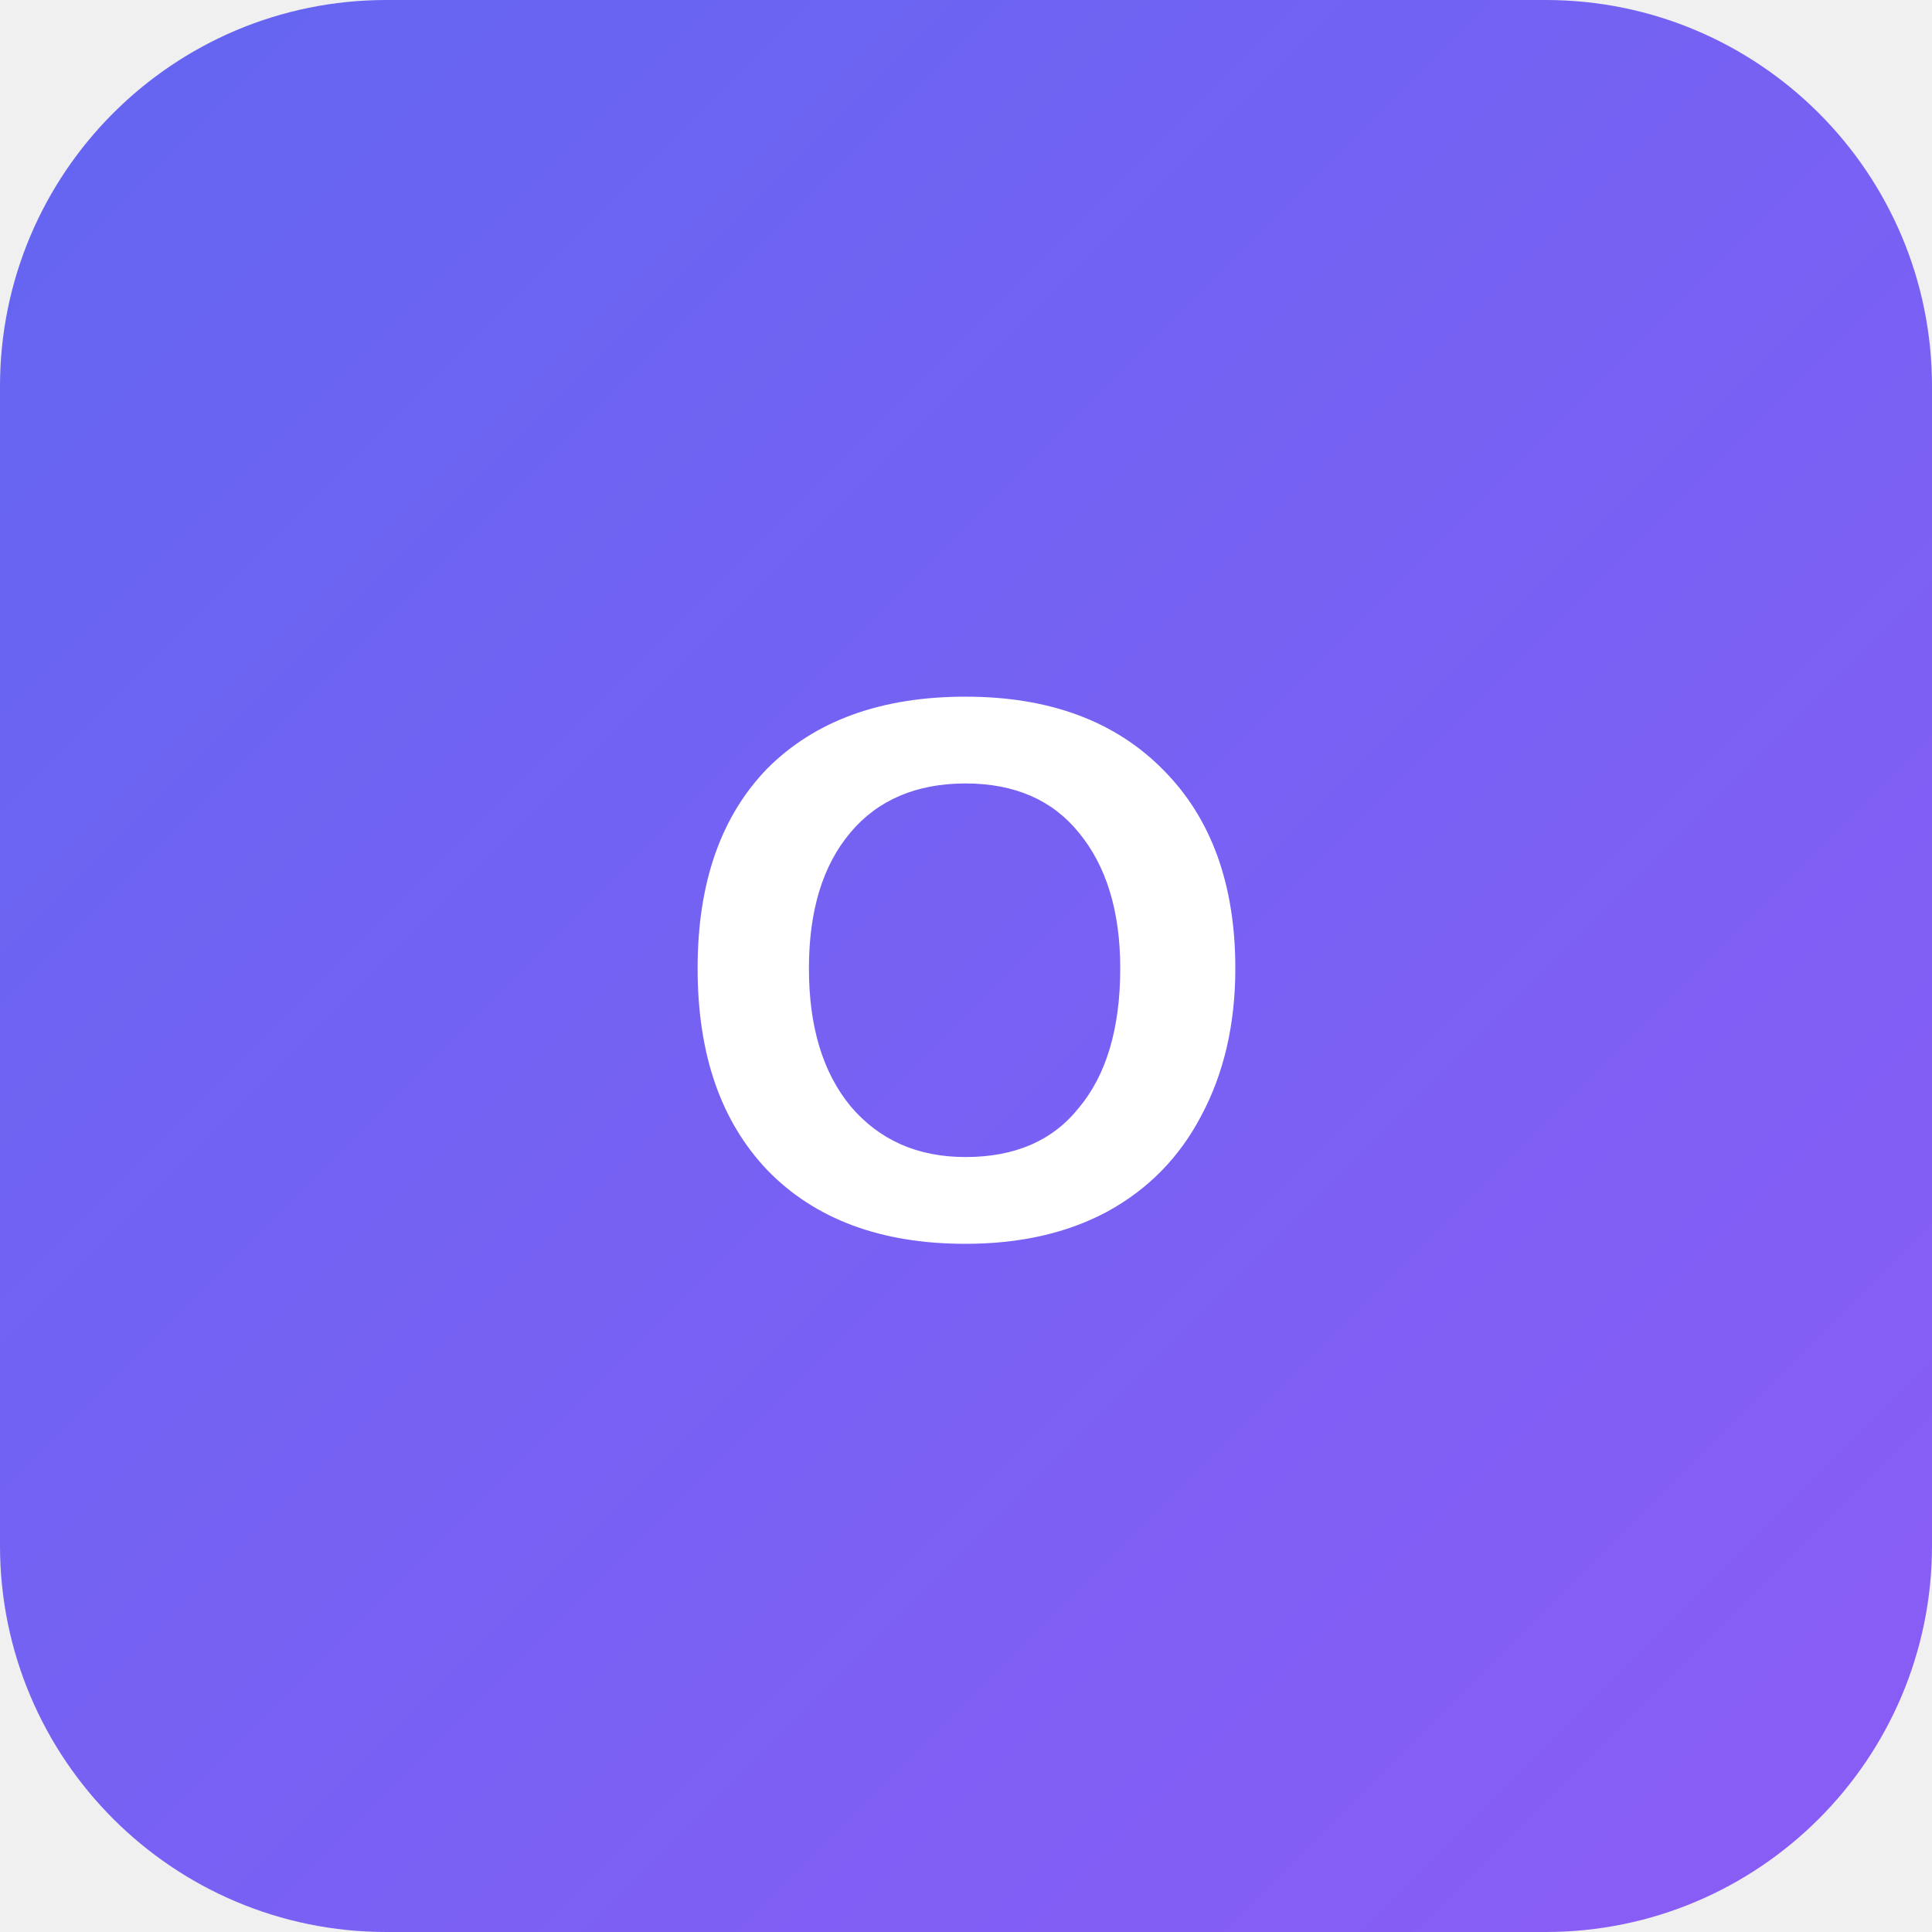
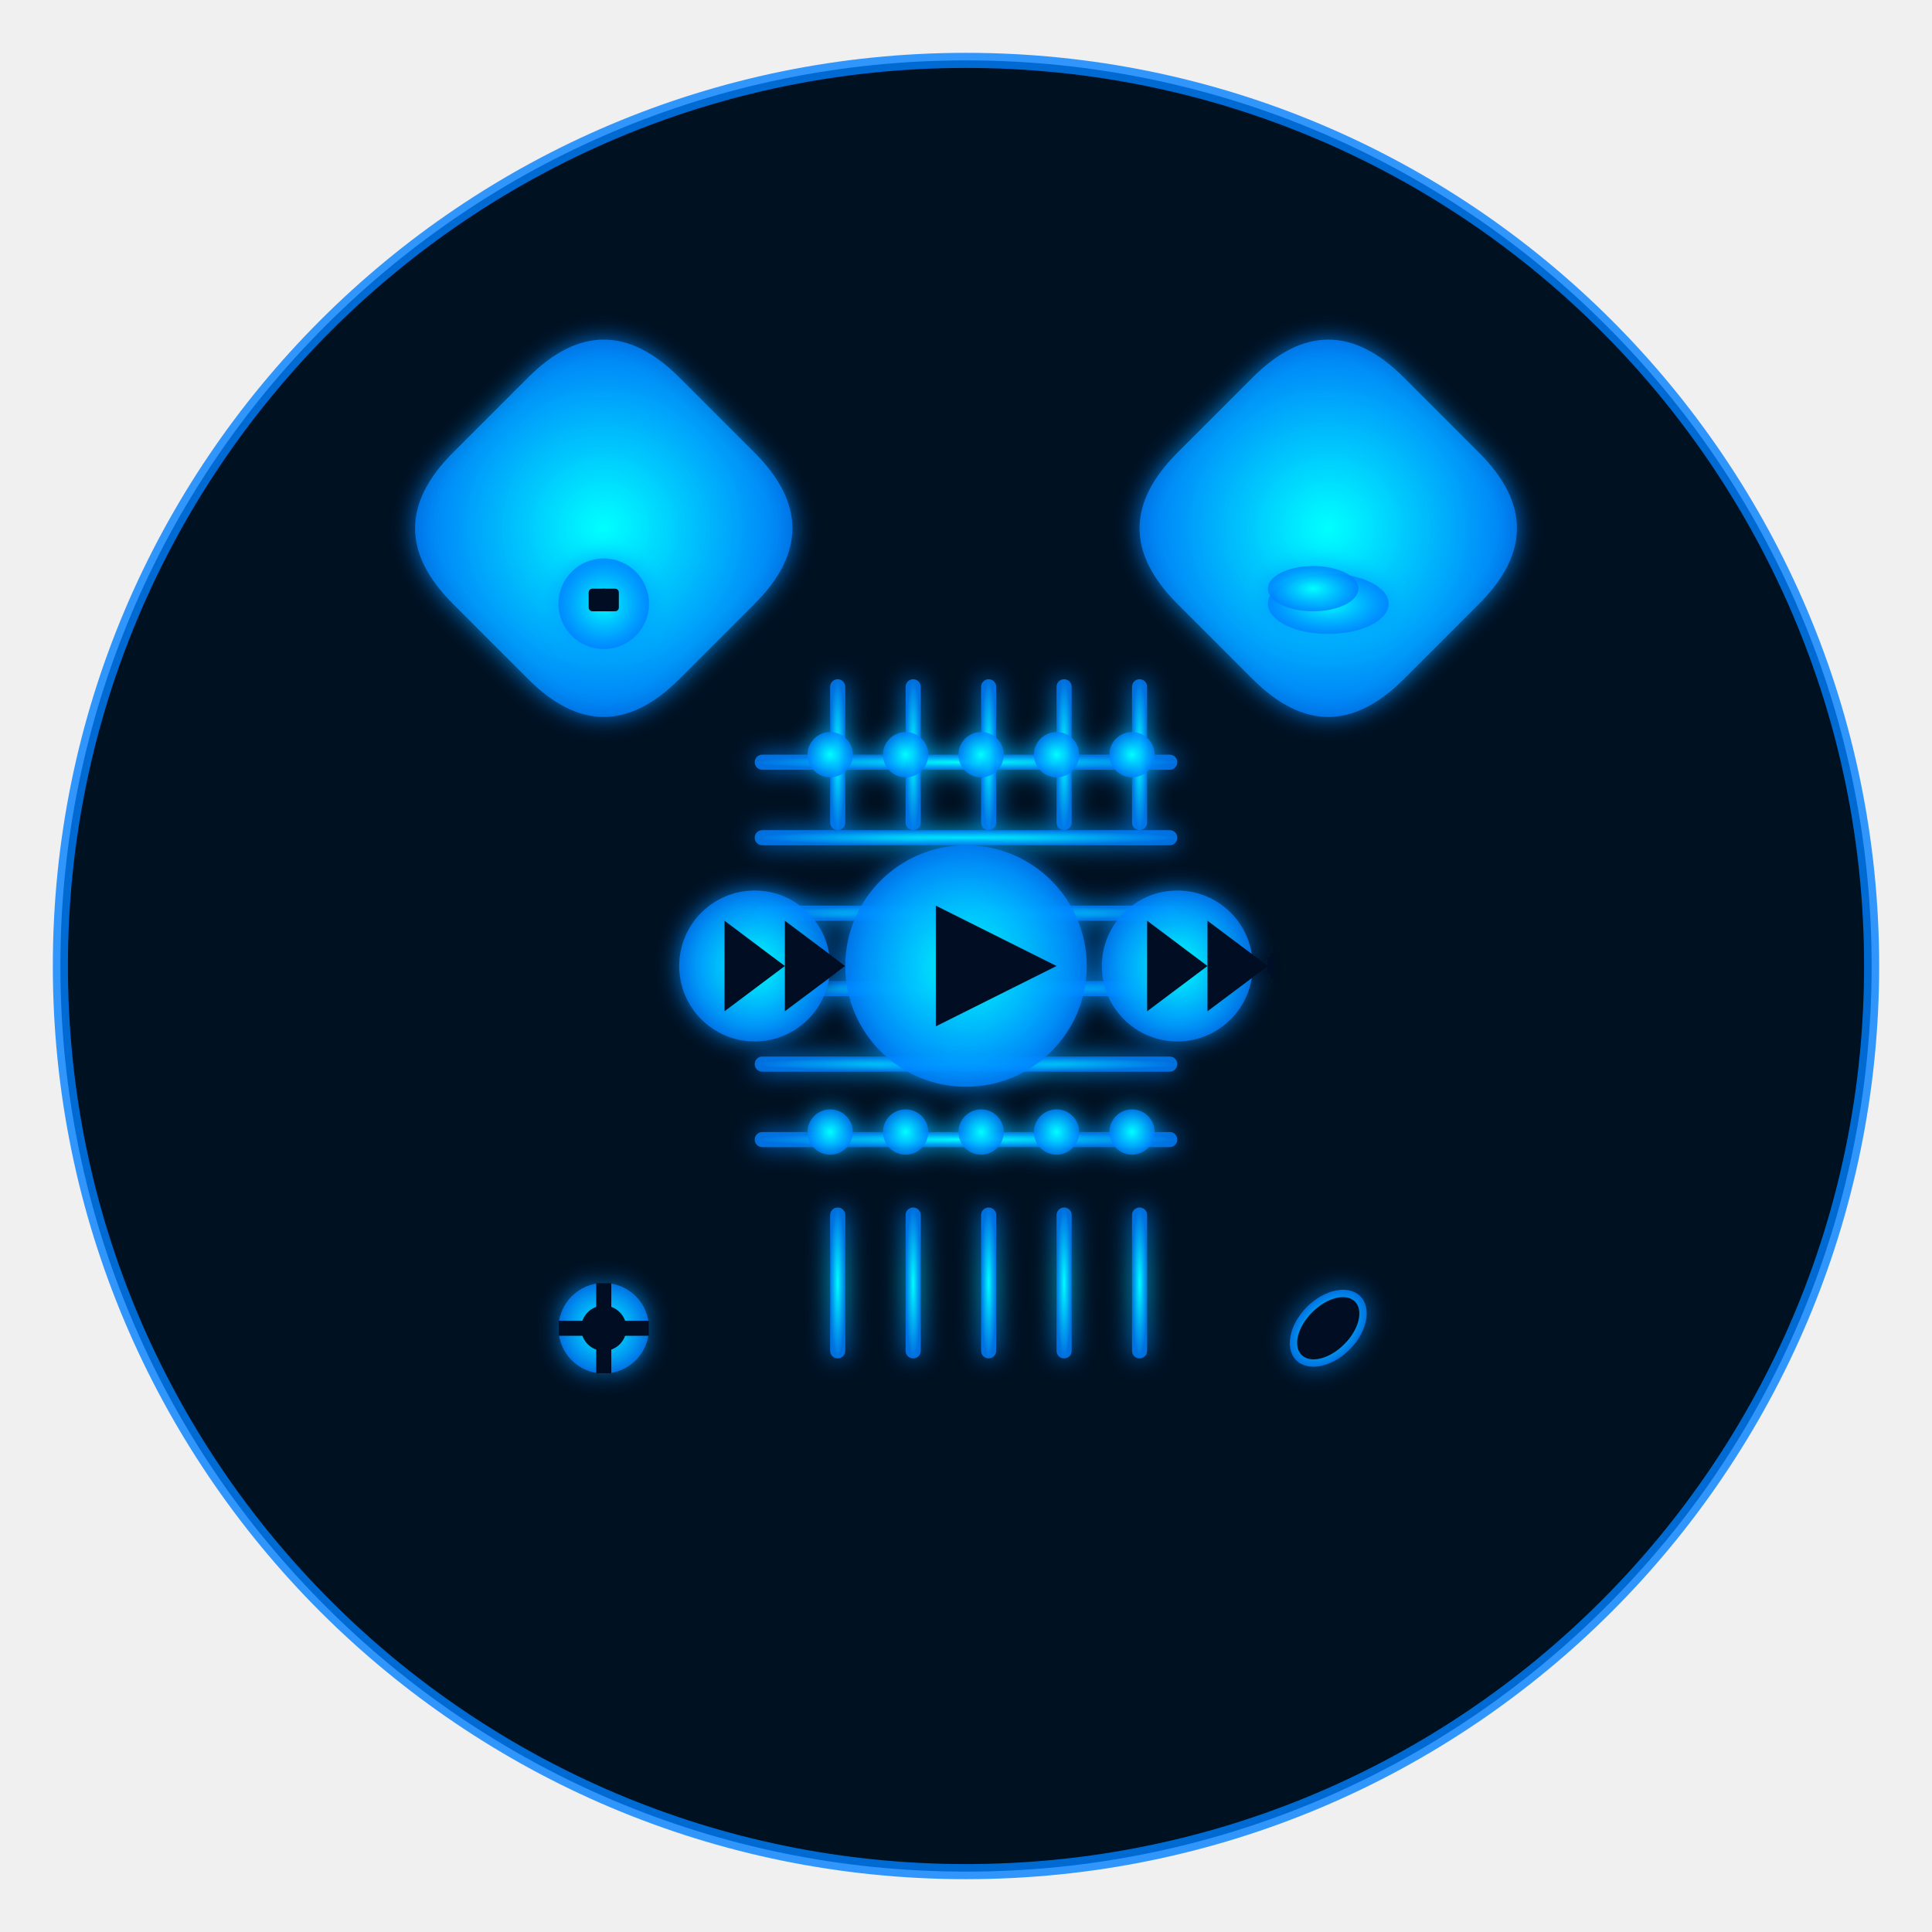
- <svg xmlns="http://www.w3.org/2000/svg" width="16" height="16" viewBox="0 0 16 16">
+ <svg xmlns="http://www.w3.org/2000/svg" width="16" height="16" viewBox="0 0 512 512">
  <defs>
-     <linearGradient id="grad" x1="0%" y1="0%" x2="100%" y2="100%">
-       <stop offset="0%" style="stop-color:#6366f1;stop-opacity:1" />
-       <stop offset="100%" style="stop-color:#8b5cf6;stop-opacity:1" />
-     </linearGradient>
+     <radialGradient id="glow" cx="50%" cy="50%" r="50%">
+       <stop offset="0%" style="stop-color:#00ffff;stop-opacity:1" />
+       <stop offset="100%" style="stop-color:#0080ff;stop-opacity:0.8" />
+     </radialGradient>
+     <filter id="glow-effect">
+       <feGaussianBlur stdDeviation="3" result="coloredBlur" />
+       <feMerge>
+         <feMergeNode in="coloredBlur" />
+         <feMergeNode in="SourceGraphic" />
+       </feMerge>
+     </filter>
  </defs>
-   <rect width="16" height="16" rx="3.2" fill="url(#grad)" />
-   <text x="50%" y="50%" font-family="Arial, sans-serif" font-size="6.4" font-weight="bold" text-anchor="middle" dy="0.35em" fill="white">O</text>
+   <circle cx="256" cy="256" r="240" fill="#001122" stroke="url(#glow)" stroke-width="4" />
+   <path d="M 120 120 Q 100 140 120 160 L 140 180 Q 160 200 180 180 L 200 160 Q 220 140 200 120 L 180 100 Q 160 80 140 100 Z" fill="url(#glow)" filter="url(#glow-effect)" />
+   <path d="M 392 120 Q 412 140 392 160 L 372 180 Q 352 200 332 180 L 312 160 Q 292 140 312 120 L 332 100 Q 352 80 372 100 Z" fill="url(#glow)" filter="url(#glow-effect)" />
+   <g fill="url(#glow)" filter="url(#glow-effect)">
+     <rect x="200" y="200" width="112" height="4" rx="2" />
+     <rect x="200" y="220" width="112" height="4" rx="2" />
+     <rect x="200" y="240" width="112" height="4" rx="2" />
+     <rect x="200" y="260" width="112" height="4" rx="2" />
+     <rect x="200" y="280" width="112" height="4" rx="2" />
+     <rect x="200" y="300" width="112" height="4" rx="2" />
+     <rect x="220" y="180" width="4" height="40" rx="2" />
+     <rect x="240" y="180" width="4" height="40" rx="2" />
+     <rect x="260" y="180" width="4" height="40" rx="2" />
+     <rect x="280" y="180" width="4" height="40" rx="2" />
+     <rect x="300" y="180" width="4" height="40" rx="2" />
+     <rect x="220" y="320" width="4" height="40" rx="2" />
+     <rect x="240" y="320" width="4" height="40" rx="2" />
+     <rect x="260" y="320" width="4" height="40" rx="2" />
+     <rect x="280" y="320" width="4" height="40" rx="2" />
+     <rect x="300" y="320" width="4" height="40" rx="2" />
+     <circle cx="220" cy="200" r="6" />
+     <circle cx="240" cy="200" r="6" />
+     <circle cx="260" cy="200" r="6" />
+     <circle cx="280" cy="200" r="6" />
+     <circle cx="300" cy="200" r="6" />
+     <circle cx="220" cy="300" r="6" />
+     <circle cx="240" cy="300" r="6" />
+     <circle cx="260" cy="300" r="6" />
+     <circle cx="280" cy="300" r="6" />
+     <circle cx="300" cy="300" r="6" />
+   </g>
+   <g fill="url(#glow)" filter="url(#glow-effect)">
+     <circle cx="256" cy="256" r="32" />
+     <polygon points="248,240 248,272 280,256" fill="#001122" />
+     <circle cx="200" cy="256" r="20" />
+     <polygon points="192,244 192,268 208,256" fill="#001122" />
+     <polygon points="208,244 208,268 224,256" fill="#001122" />
+     <circle cx="312" cy="256" r="20" />
+     <polygon points="304,244 304,268 320,256" fill="#001122" />
+     <polygon points="320,244 320,268 336,256" fill="#001122" />
+   </g>
+   <g fill="url(#glow)" filter="url(#glow-effect)">
+     <circle cx="160" cy="160" r="12" />
+     <rect x="156" y="156" width="8" height="6" rx="1" fill="#001122" />
+     <circle cx="160" cy="158" r="2" fill="#001122" />
+     <ellipse cx="352" cy="160" rx="16" ry="8" />
+     <ellipse cx="348" cy="156" rx="12" ry="6" />
+     <circle cx="160" cy="352" r="12" />
+     <circle cx="160" cy="352" r="6" fill="#001122" />
+     <rect x="158" y="340" width="4" height="8" fill="#001122" />
+     <rect x="158" y="356" width="4" height="8" fill="#001122" />
+     <rect x="148" y="350" width="8" height="4" fill="#001122" />
+     <rect x="164" y="350" width="8" height="4" fill="#001122" />
+     <ellipse cx="352" cy="352" rx="8" ry="12" transform="rotate(45 352 352)" />
+     <ellipse cx="352" cy="352" rx="6" ry="10" transform="rotate(45 352 352)" fill="#001122" />
+   </g>
</svg>
